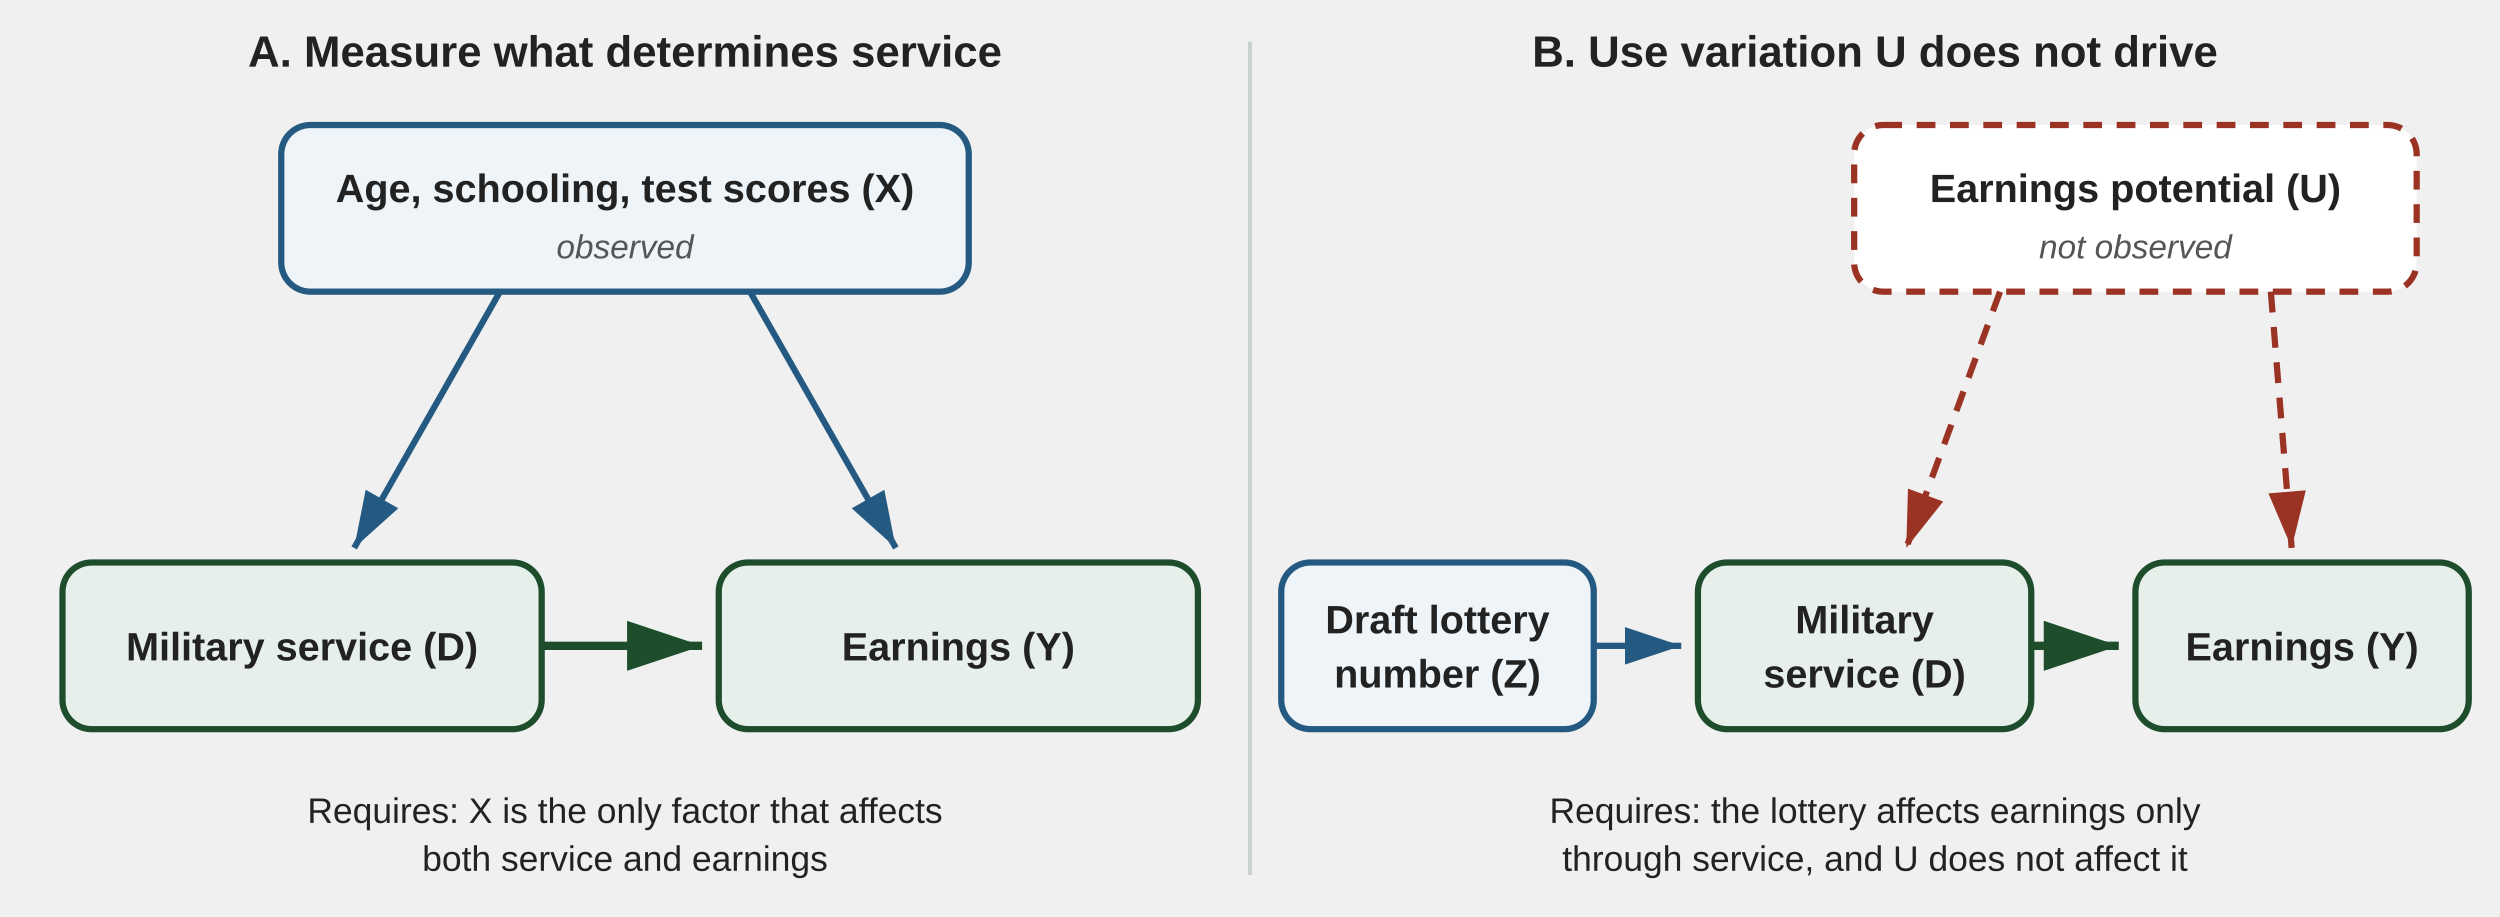
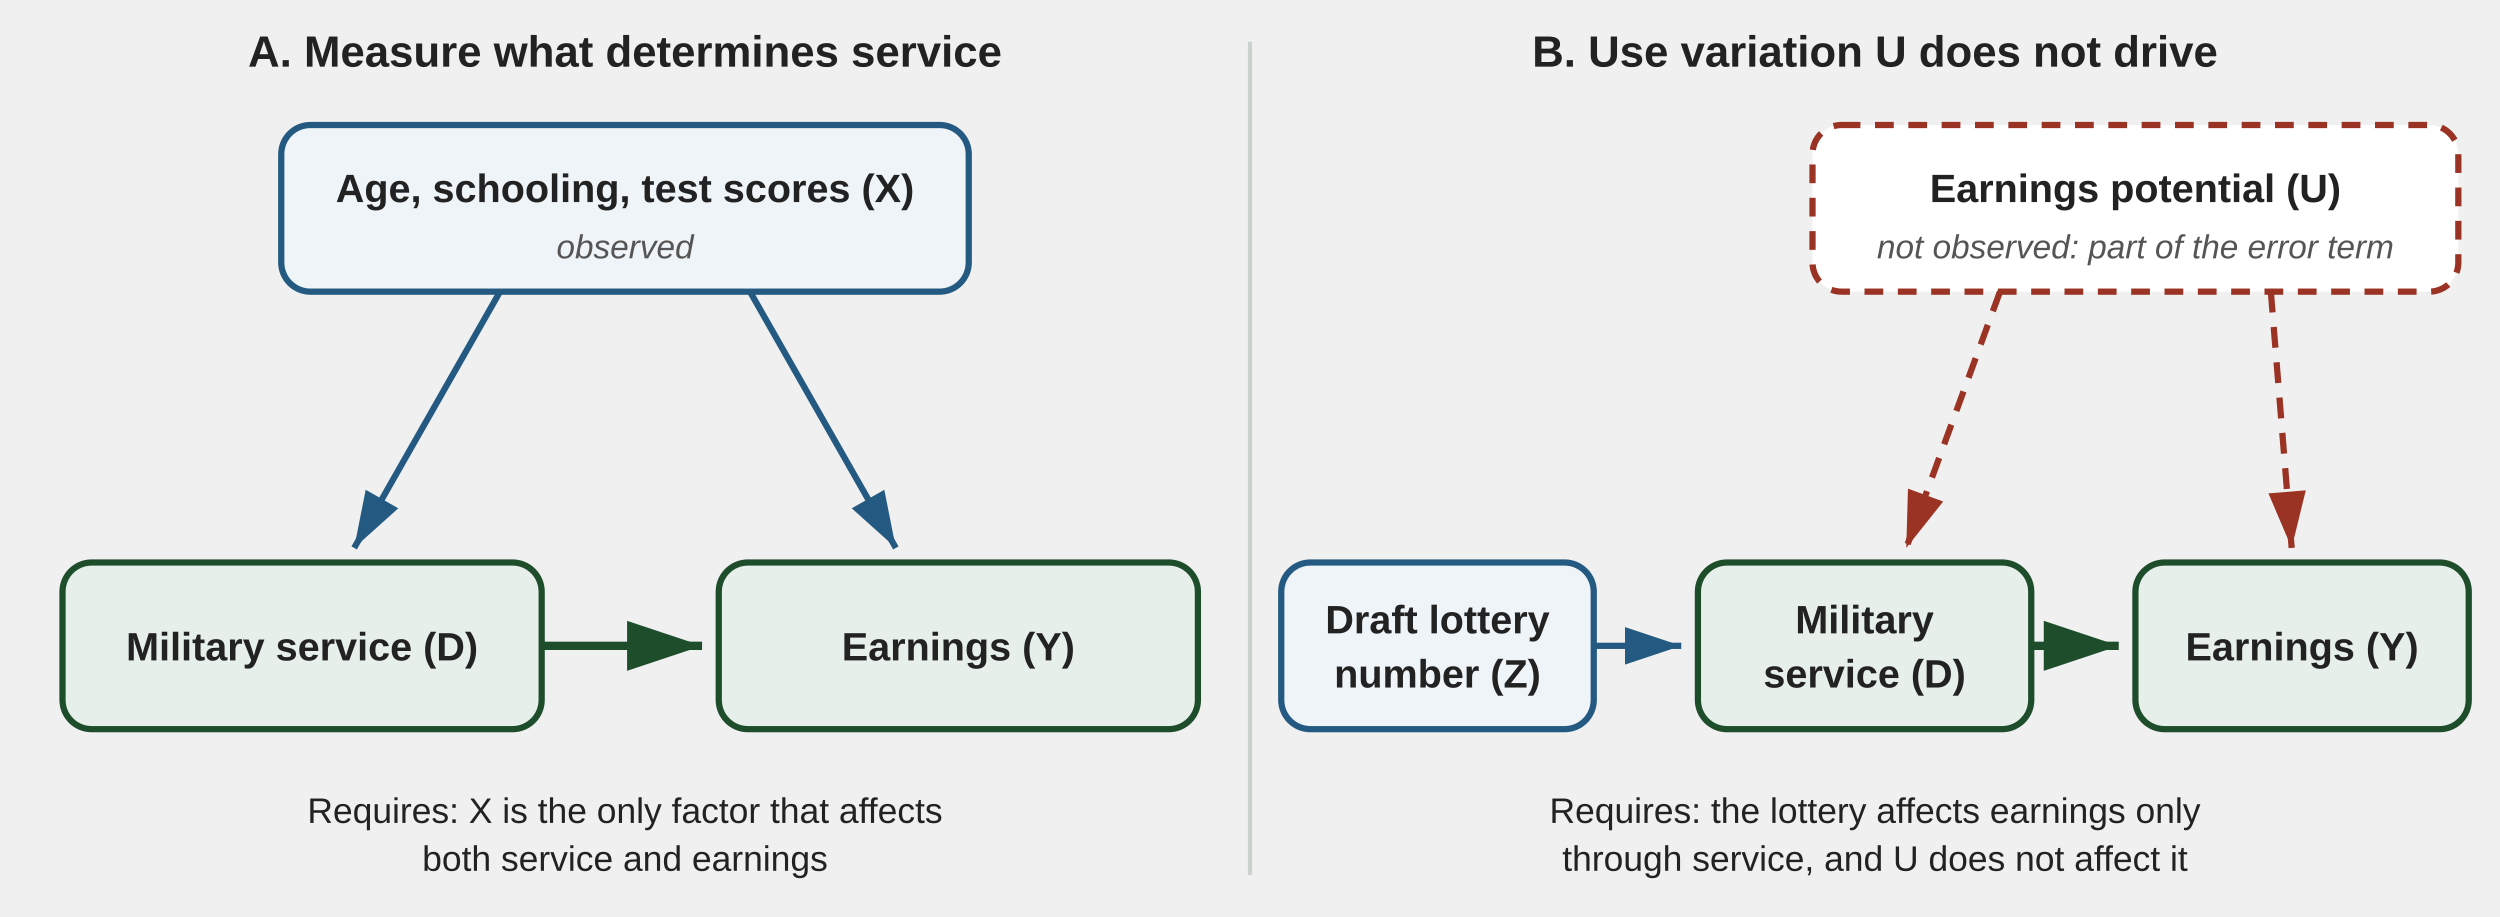
<svg xmlns="http://www.w3.org/2000/svg" width="1200" height="440" viewBox="0 0 1200 440" role="img" aria-labelledby="title desc">
  <defs>
    <marker id="aG" markerWidth="10" markerHeight="10" refX="9" refY="3" orient="auto" markerUnits="strokeWidth">
      <path d="M0,0 L0,6 L9,3 z" fill="#1E4D2B" />
    </marker>
    <marker id="aB" markerWidth="10" markerHeight="10" refX="9" refY="3" orient="auto" markerUnits="strokeWidth">
      <path d="M0,0 L0,6 L9,3 z" fill="#245A81" />
    </marker>
    <marker id="aR" markerWidth="10" markerHeight="10" refX="9" refY="3" orient="auto" markerUnits="strokeWidth">
      <path d="M0,0 L0,6 L9,3 z" fill="#9A3324" />
    </marker>
    <style>
      text { font-family: Arial, Helvetica, sans-serif; fill: #222; }
      .title { font-size: 21px; font-weight: 700; }
      .node { font-size: 19px; font-weight: 700; }
      .note { font-size: 16px; font-style: italic; fill: #555; }
      .req { font-size: 17px; fill: #222; }
    </style>
  </defs>
  <line x1="600" y1="20" x2="600" y2="420" stroke="#C9D3CC" stroke-width="2" />
  <text x="300" y="32" text-anchor="middle" class="title">A. Measure what determines service</text>
  <rect x="135" y="60" width="330" height="80" rx="14" fill="#EEF4F8" stroke="#245A81" stroke-width="3" />
  <text x="300" y="97" text-anchor="middle" class="node">Age, schooling, test scores (X)</text>
  <text x="300" y="124" text-anchor="middle" class="note">observed</text>
  <rect x="30" y="270" width="230" height="80" rx="14" fill="#E7EFEA" stroke="#1E4D2B" stroke-width="3" />
  <text x="145" y="317" text-anchor="middle" class="node">Military service (D)</text>
  <rect x="345" y="270" width="230" height="80" rx="14" fill="#E7EFEA" stroke="#1E4D2B" stroke-width="3" />
  <text x="460" y="317" text-anchor="middle" class="node">Earnings (Y)</text>
  <line x1="240" y1="140" x2="170" y2="263" stroke="#245A81" stroke-width="3" marker-end="url(#aB)" />
  <line x1="360" y1="140" x2="430" y2="263" stroke="#245A81" stroke-width="3" marker-end="url(#aB)" />
  <line x1="260" y1="310" x2="337" y2="310" stroke="#1E4D2B" stroke-width="4" marker-end="url(#aG)" />
  <text x="300" y="395" text-anchor="middle" class="req">Requires: X is the only factor that affects</text>
  <text x="300" y="418" text-anchor="middle" class="req">both service and earnings</text>
  <text x="900" y="32" text-anchor="middle" class="title">B. Use variation U does not drive</text>
-   <rect x="890" y="60" width="270" height="80" rx="14" fill="#FFFFFF" stroke="#9A3324" stroke-width="3" stroke-dasharray="9 7" />
+   <rect x="870" y="60" width="310" height="80" rx="14" fill="#FFFFFF" stroke="#9A3324" stroke-width="3" stroke-dasharray="9 7" />
  <text x="1025" y="97" text-anchor="middle" class="node">Earnings potential (U)</text>
-   <text x="1025" y="124" text-anchor="middle" class="note">not observed</text>
+   <text x="1025" y="124" text-anchor="middle" class="note">not observed: part of the error term</text>
  <rect x="615" y="270" width="150" height="80" rx="14" fill="#EEF4F8" stroke="#245A81" stroke-width="3" />
  <text x="690" y="304" text-anchor="middle" class="node">Draft lottery</text>
  <text x="690" y="330" text-anchor="middle" class="node">number (Z)</text>
  <rect x="815" y="270" width="160" height="80" rx="14" fill="#E7EFEA" stroke="#1E4D2B" stroke-width="3" />
  <text x="895" y="304" text-anchor="middle" class="node">Military</text>
  <text x="895" y="330" text-anchor="middle" class="node">service (D)</text>
  <rect x="1025" y="270" width="160" height="80" rx="14" fill="#E7EFEA" stroke="#1E4D2B" stroke-width="3" />
  <text x="1105" y="317" text-anchor="middle" class="node">Earnings (Y)</text>
  <line x1="765" y1="310" x2="807" y2="310" stroke="#245A81" stroke-width="3" marker-end="url(#aB)" />
  <line x1="975" y1="310" x2="1017" y2="310" stroke="#1E4D2B" stroke-width="4" marker-end="url(#aG)" />
  <line x1="960" y1="140" x2="915" y2="263" stroke="#9A3324" stroke-width="3" stroke-dasharray="10 7" marker-end="url(#aR)" />
  <line x1="1090" y1="140" x2="1100" y2="263" stroke="#9A3324" stroke-width="3" stroke-dasharray="10 7" marker-end="url(#aR)" />
  <text x="900" y="395" text-anchor="middle" class="req">Requires: the lottery affects earnings only</text>
  <text x="900" y="418" text-anchor="middle" class="req">through service, and U does not affect it</text>
</svg>
